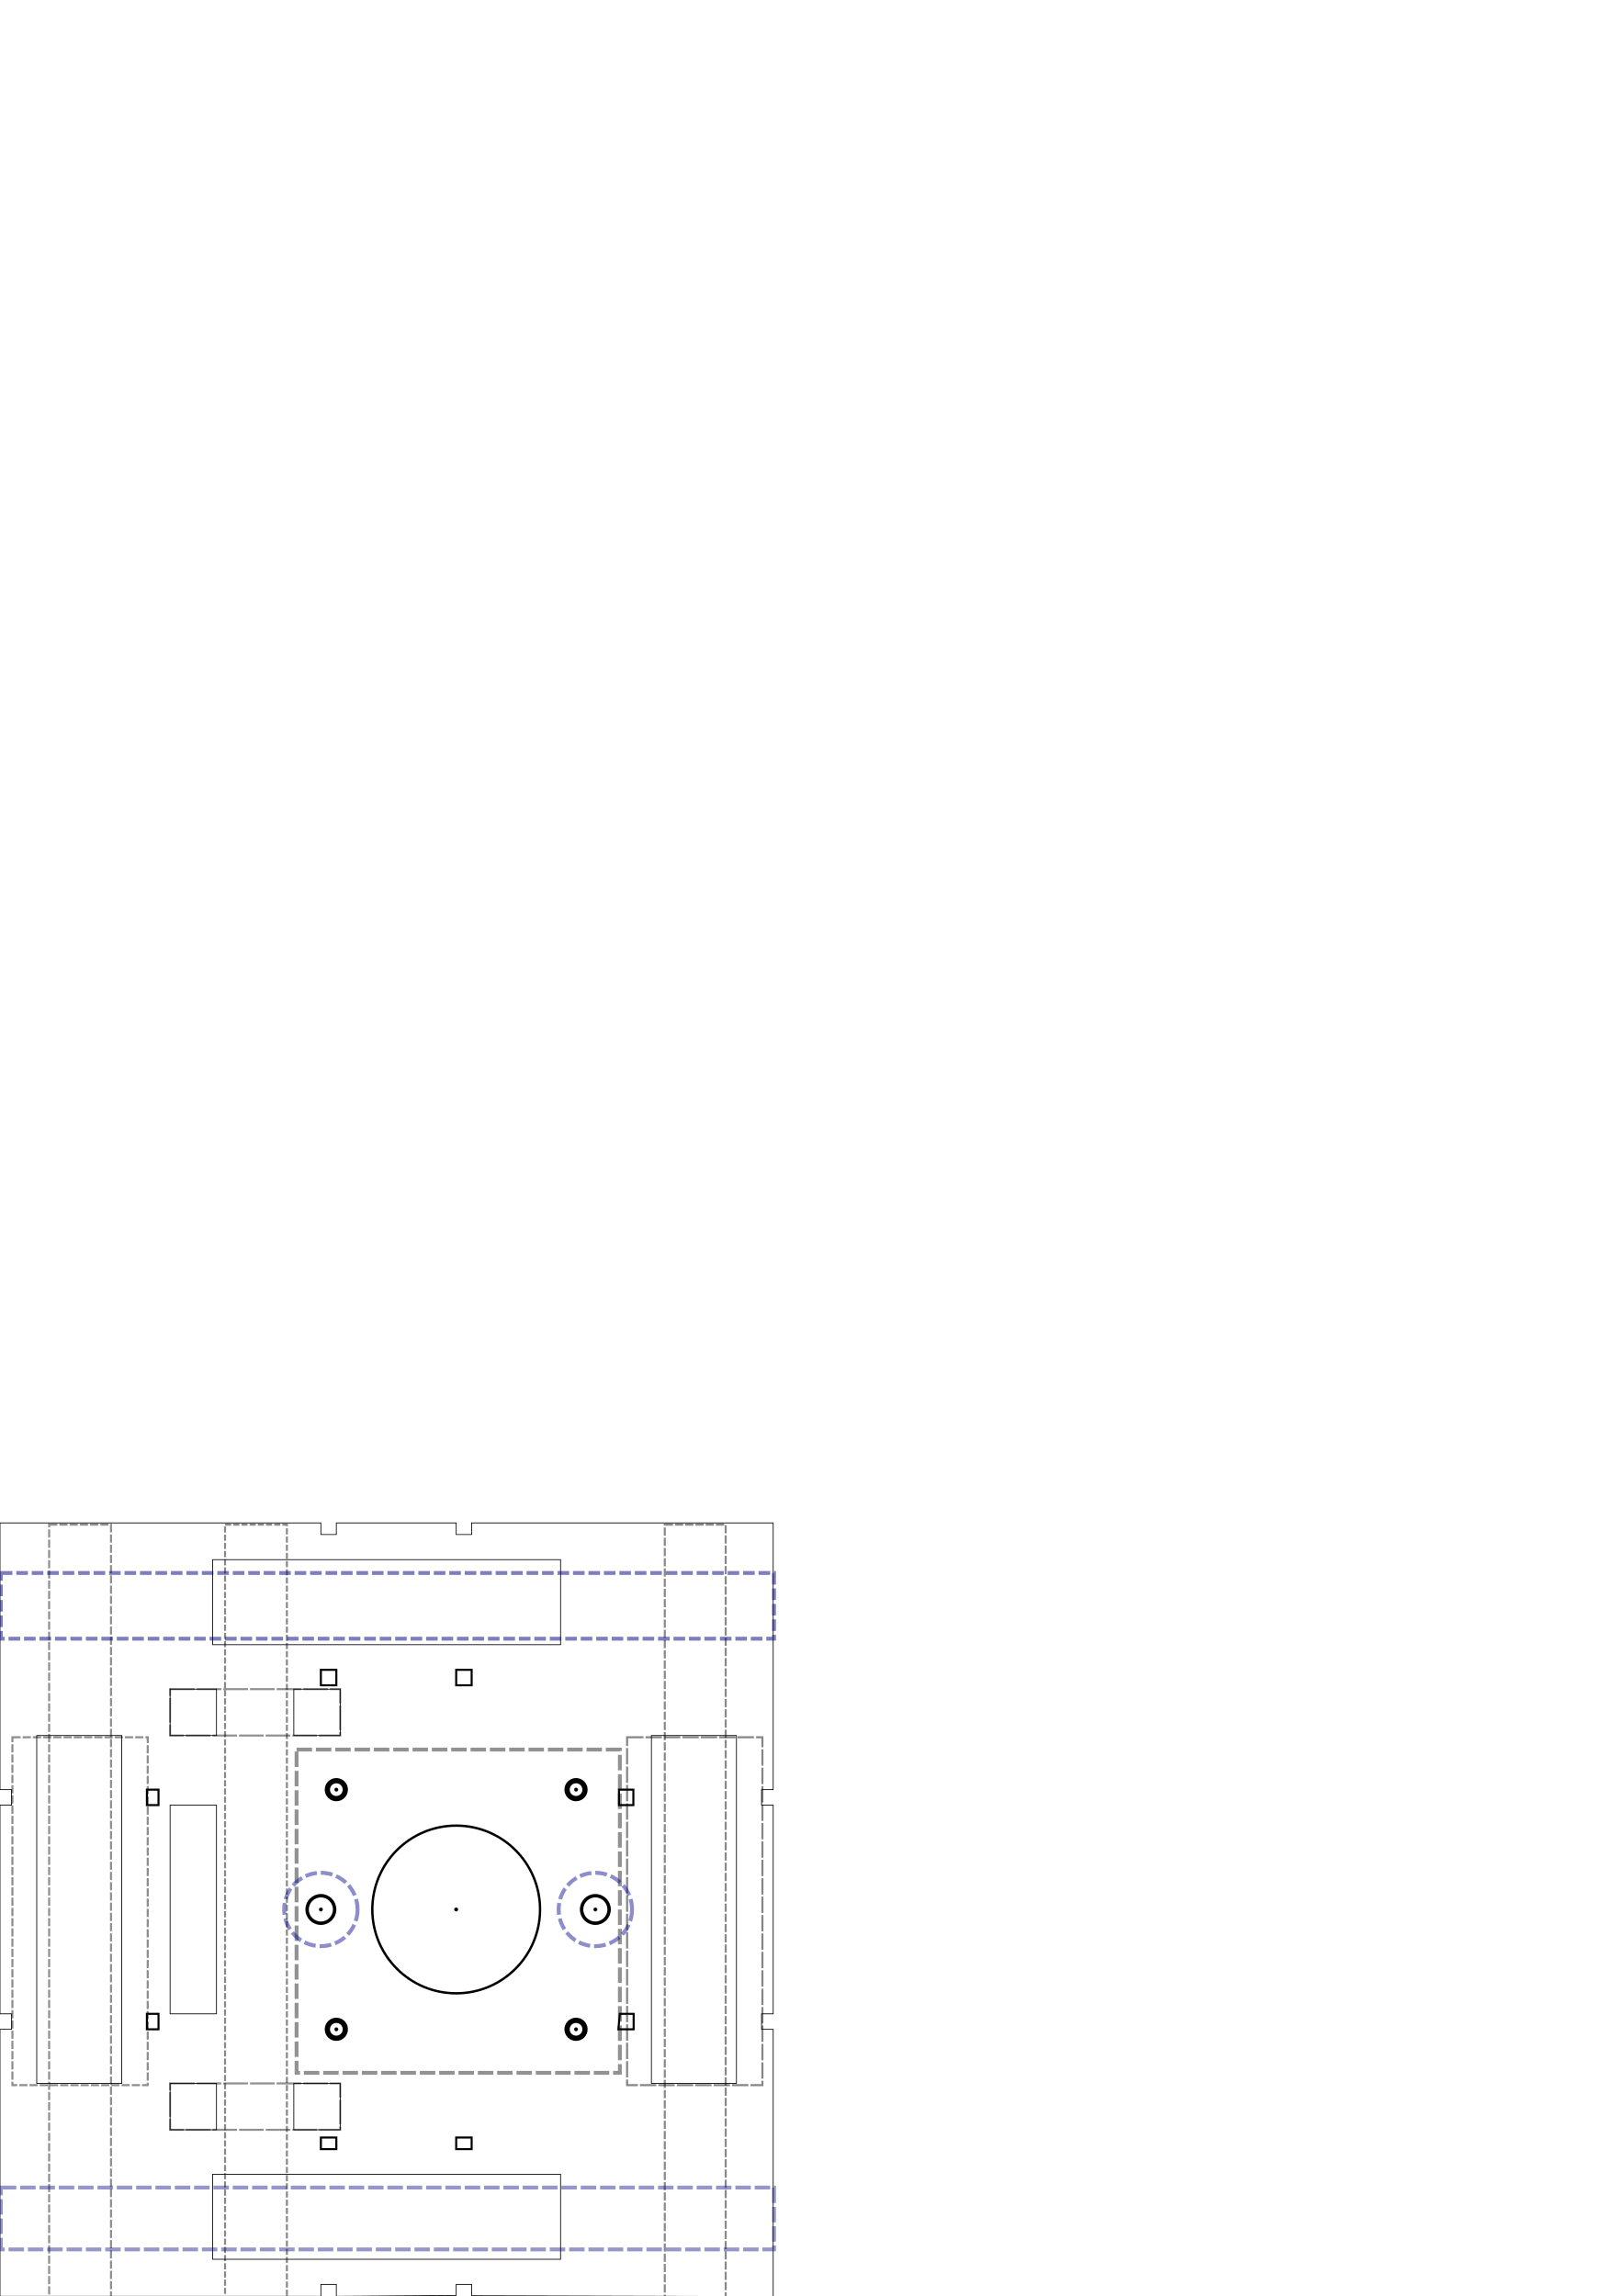
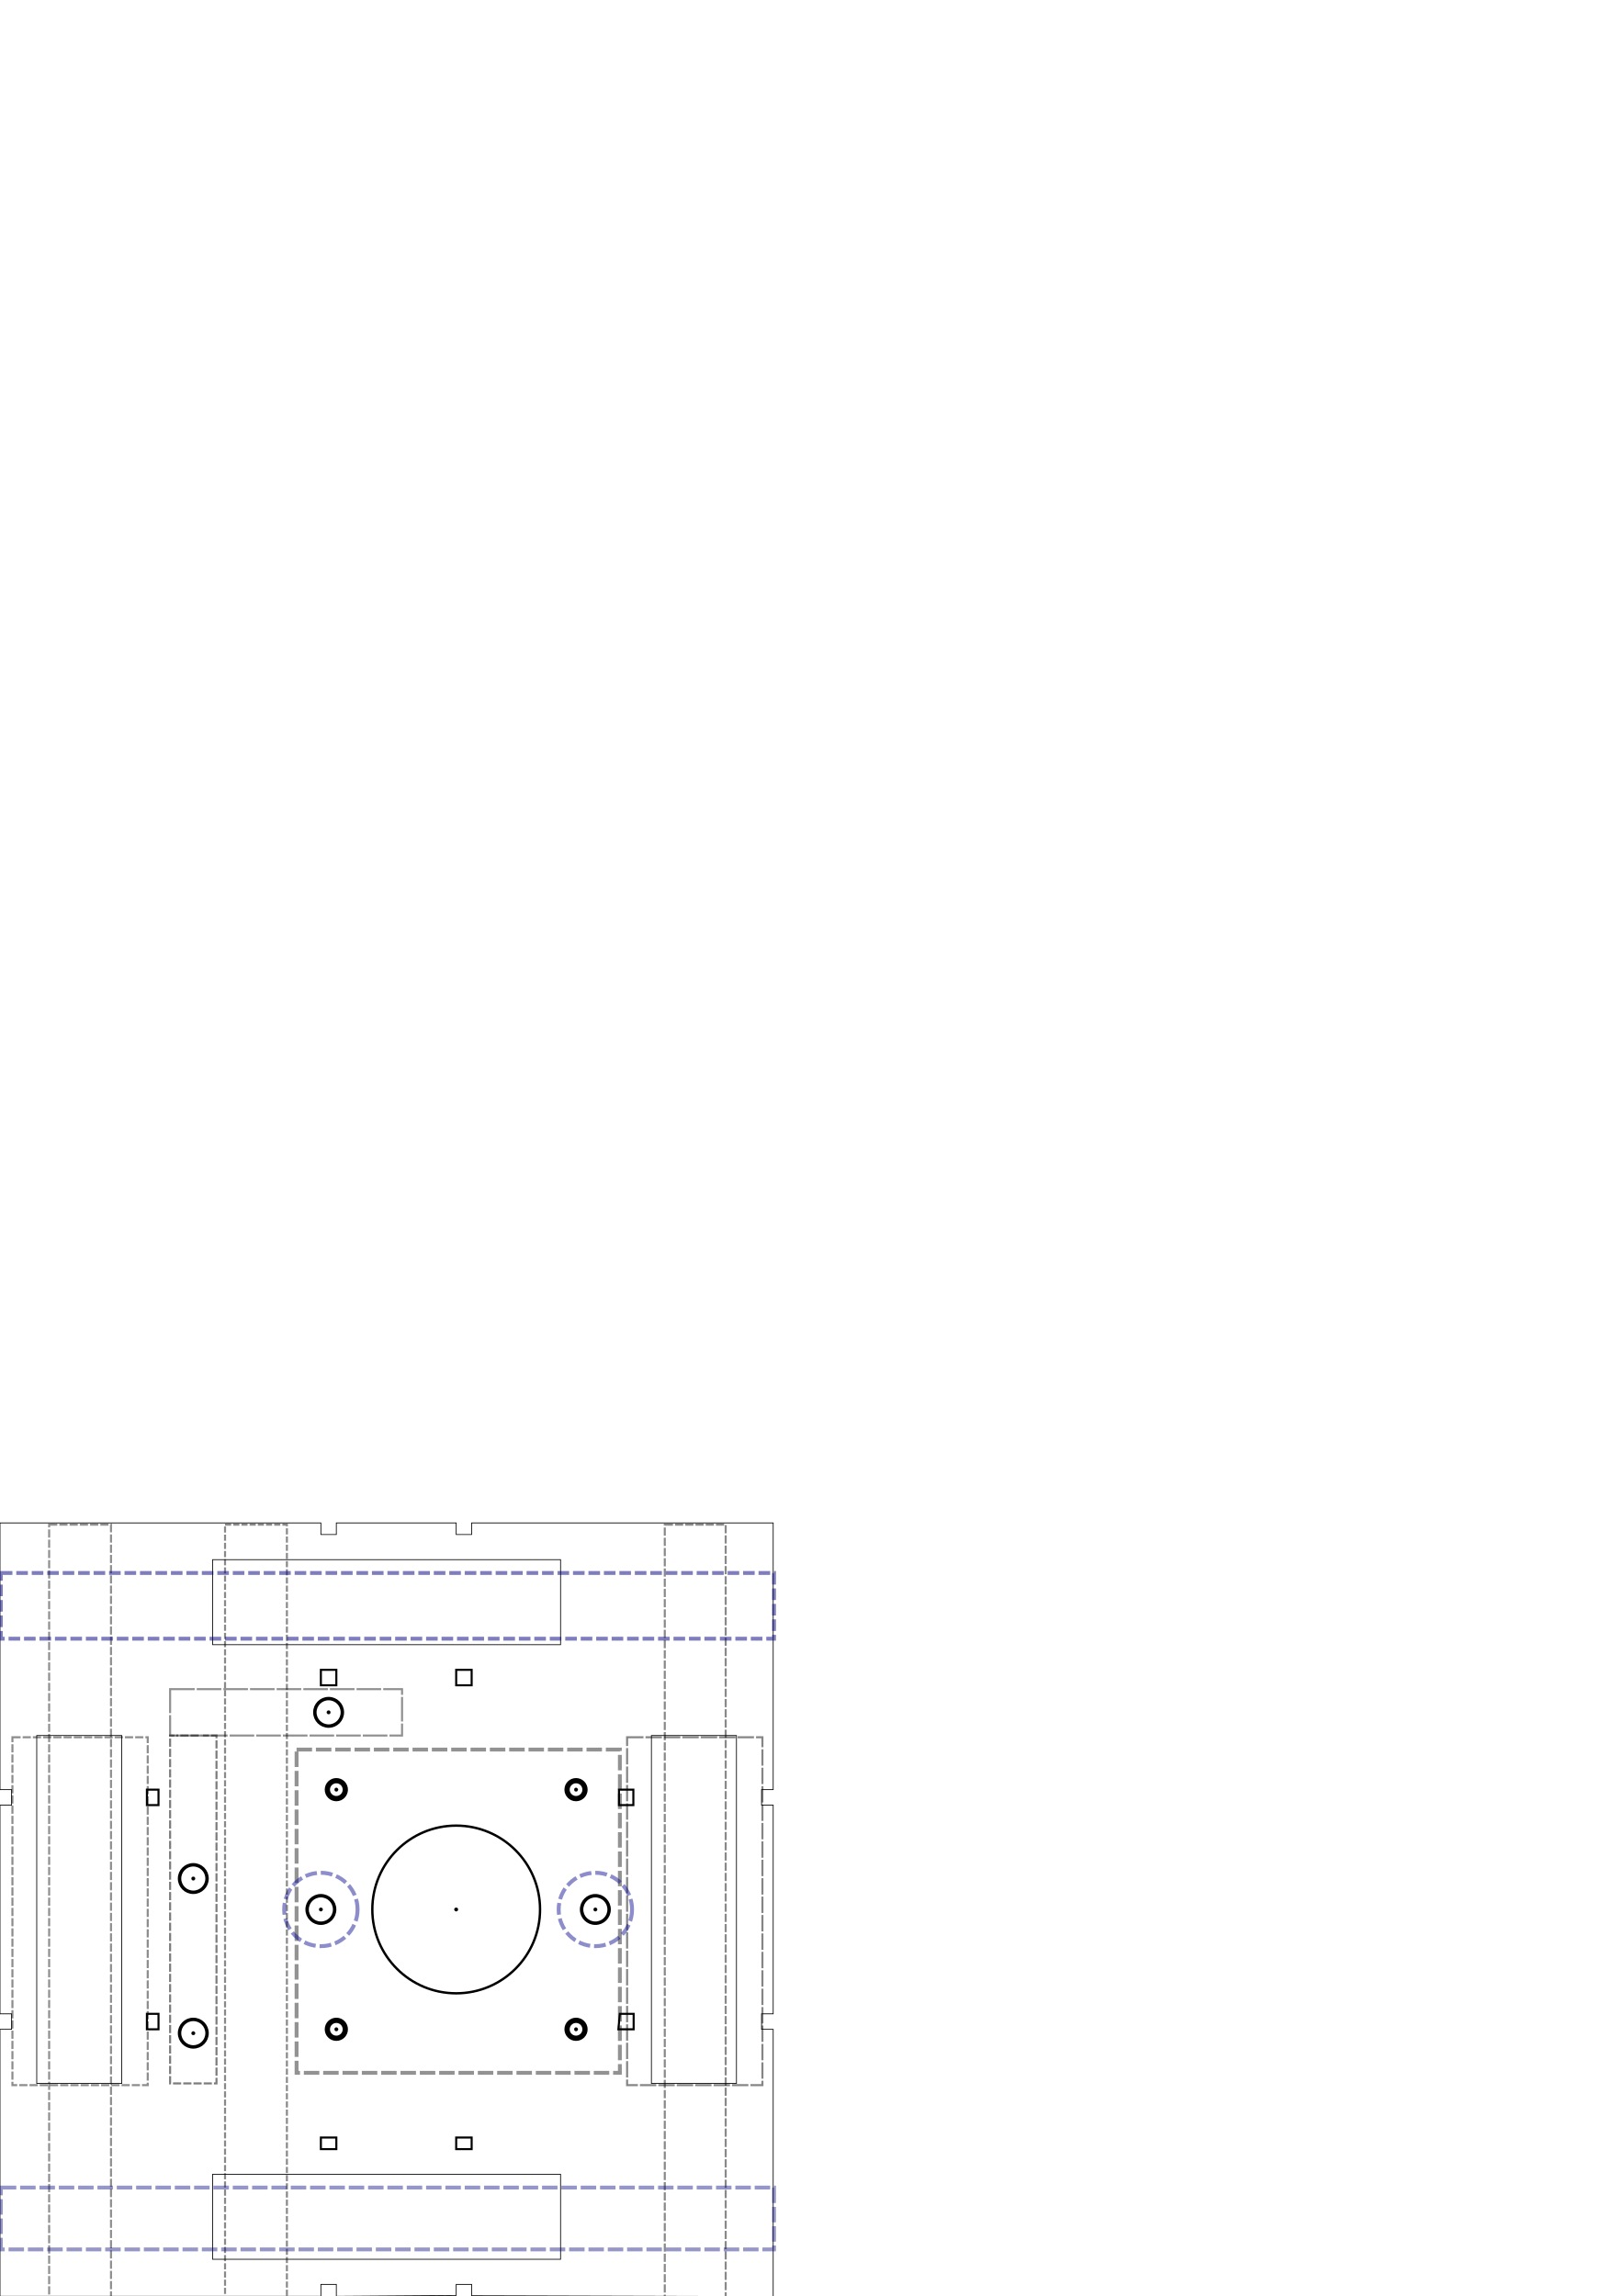
<svg xmlns="http://www.w3.org/2000/svg" width="210mm" height="297mm" viewBox="0 0 210 297" version="1.1" id="svg5175">
  <defs id="defs5169" />
  <g id="layer1">
    <ellipse style="fill:#000000;fill-opacity:1;stroke:#000000;stroke-width:0.021;stroke-miterlimit:4;stroke-dasharray:none;stroke-opacity:1" id="path877" cx="59" cy="247" rx="0.239" ry="0.239" />
    <circle style="fill:none;fill-opacity:1;stroke:#000000;stroke-width:0.308;stroke-miterlimit:4;stroke-dasharray:none;stroke-opacity:1" id="path879" cx="59" cy="247" r="10.846" />
    <ellipse style="fill:#000000;fill-opacity:1;stroke:#000000;stroke-width:0.021;stroke-miterlimit:4;stroke-dasharray:none;stroke-opacity:1" id="path877-3" cx="43.5" cy="231.5" rx="0.239" ry="0.239" />
    <ellipse style="fill:#000000;fill-opacity:1;stroke:#000000;stroke-width:0.021;stroke-miterlimit:4;stroke-dasharray:none;stroke-opacity:1" id="path877-6" cx="74.5" cy="231.5" rx="0.239" ry="0.239" />
    <ellipse style="fill:#000000;fill-opacity:1;stroke:#000000;stroke-width:0.021;stroke-miterlimit:4;stroke-dasharray:none;stroke-opacity:1" id="path877-7" cx="43.5" cy="262.5" rx="0.239" ry="0.239" />
    <ellipse style="fill:#000000;fill-opacity:1;stroke:#000000;stroke-width:0.021;stroke-miterlimit:4;stroke-dasharray:none;stroke-opacity:1" id="path877-5" cx="74.5" cy="262.5" rx="0.239" ry="0.239" />
    <circle style="fill:none;fill-opacity:1;stroke:#000000;stroke-width:0.678;stroke-miterlimit:4;stroke-dasharray:none;stroke-dashoffset:0;stroke-opacity:1" id="path1076" cx="43.5" cy="262.5" r="1.161" />
    <circle style="fill:none;fill-opacity:1;stroke:#000000;stroke-width:0.678;stroke-miterlimit:4;stroke-dasharray:none;stroke-dashoffset:0;stroke-opacity:1" id="path1076-3" cx="43.5" cy="231.5" r="1.161" />
    <circle style="fill:none;fill-opacity:1;stroke:#000000;stroke-width:0.678;stroke-miterlimit:4;stroke-dasharray:none;stroke-dashoffset:0;stroke-opacity:1" id="path1076-3-5" cx="74.5" cy="262.5" r="1.161" />
    <circle style="fill:none;fill-opacity:1;stroke:#000000;stroke-width:0.678;stroke-miterlimit:4;stroke-dasharray:none;stroke-dashoffset:0;stroke-opacity:1" id="path1076-3-6" cx="74.5" cy="231.5" r="1.161" />
    <ellipse style="fill:#000000;fill-opacity:1;stroke:#000000;stroke-width:0.021;stroke-miterlimit:4;stroke-dasharray:none;stroke-opacity:1" id="path877-7-2" cx="41.5" cy="247" rx="0.239" ry="0.239" />
    <ellipse style="fill:#000000;fill-opacity:1;stroke:#000000;stroke-width:0.021;stroke-miterlimit:4;stroke-dasharray:none;stroke-opacity:1" id="path877-7-9" cx="77" cy="247" rx="0.239" ry="0.239" />
    <circle style="fill:none;fill-opacity:1;stroke:#000000;stroke-width:0.443;stroke-miterlimit:4;stroke-dasharray:none;stroke-dashoffset:0;stroke-opacity:1" id="path1242" cx="41.5" cy="247" r="1.779" />
    <circle style="fill:none;fill-opacity:1;stroke:#000000;stroke-width:0.443;stroke-miterlimit:4;stroke-dasharray:none;stroke-dashoffset:0;stroke-opacity:1" id="path1242-1" cx="77" cy="247" r="1.779" />
    <path style="fill:none;stroke:#000000;stroke-width:0.1;stroke-linecap:butt;stroke-linejoin:miter;stroke-miterlimit:4;stroke-dasharray:none;stroke-opacity:1" d="m 84.25,224.5 11,0 0,45 -11,0 z" id="path1267" />
    <path style="fill:none;stroke:#000000;stroke-width:0.1;stroke-linecap:butt;stroke-linejoin:miter;stroke-miterlimit:4;stroke-dasharray:none;stroke-opacity:1" d="m 4.75,224.5 11,0 0,45 -11,0 z" id="path958" />
    <path style="fill:none;stroke:#000000;stroke-width:0.1;stroke-linecap:butt;stroke-linejoin:miter;stroke-miterlimit:4;stroke-dasharray:none;stroke-opacity:1" d="m 27.5,281.25 45,0 v 11 l -45,0 z" id="path989" />
    <path style="fill:none;stroke:#000000;stroke-width:0.1;stroke-linecap:butt;stroke-linejoin:miter;stroke-miterlimit:4;stroke-dasharray:none;stroke-opacity:1" d="m 27.5,201.75 h 45 v 11 l -45,0 z" id="path1015" />
    <path style="fill:none;stroke:#000000;stroke-width:0.265px;stroke-linecap:butt;stroke-linejoin:miter;stroke-opacity:1" d="m 19,231.5 h 1.5 v 2 H 19 Z" id="path1031" />
    <path style="fill:none;stroke:#000000;stroke-width:0.265px;stroke-linecap:butt;stroke-linejoin:miter;stroke-opacity:1" d="m 19,260.5 h 1.5 v 2 H 19 Z" id="path1033" />
    <path style="fill:none;stroke:#000000;stroke-width:0.265px;stroke-linecap:butt;stroke-linejoin:miter;stroke-opacity:1" d="m 80.165,260.5 h 1.787 v 2 h -1.973 z" id="path1035" />
    <path style="fill:none;stroke:#000000;stroke-width:0.265px;stroke-linecap:butt;stroke-linejoin:miter;stroke-opacity:1" d="m 80.053,231.5 v 2 h 1.862 v -2 z" id="path1037" />
    <path style="fill:none;stroke:#000000;stroke-width:0.265px;stroke-linecap:butt;stroke-linejoin:miter;stroke-opacity:1" d="M 41.5,216 H 43.5 v 2 h -2 z" id="path1050" />
    <path style="fill:none;stroke:#000000;stroke-width:0.265px;stroke-linecap:butt;stroke-linejoin:miter;stroke-opacity:1" d="m 59,216 h 2 v 2 H 59 Z" id="path1052" />
    <path style="fill:none;stroke:#000000;stroke-width:0.265px;stroke-linecap:butt;stroke-linejoin:miter;stroke-opacity:1" d="M 41.5,276.5 H 43.5 v 1.5 h -2 z" id="path228" />
    <path style="fill:none;stroke:#000000;stroke-width:0.265px;stroke-linecap:butt;stroke-linejoin:miter;stroke-opacity:1" d="m 59,276.5 h 2 v 1.5 H 59 Z" id="path230" />
    <path style="fill:none;stroke:#000000;stroke-width:0.1;stroke-linecap:butt;stroke-linejoin:miter;stroke-opacity:1;stroke-miterlimit:4;stroke-dasharray:none" d="M 100,297.074 61,296.963 V 295.5 H 59 v 1.426 l -15.5,0.112 V 295.5 h -2 v 1.537 H 0 V 262.5 h 1.5 v -2 H 0 c 0,0 0,-27 0,-27 h 1.5 v -2 H 0 V 197 h 41.5 c 0,0 0,1.5 0,1.5 H 43.5 V 197 c 0,0 15.5,0 15.5,0 v 1.5 h 2 V 197 h 39 v 34.5 h -1.5 v 2 h 1.5 v 27 h -1.5 v 2 h 1.5 z" id="path232" />
-     <path style="fill:none;stroke:#000000;stroke-width:0.1;stroke-linecap:butt;stroke-linejoin:miter;stroke-opacity:1;stroke-miterlimit:4;stroke-dasharray:none" d="m 22,218.5 h 6 v 6 H 22 Z" id="path559" />
-     <path style="fill:none;stroke:#000000;stroke-width:0.1;stroke-linecap:butt;stroke-linejoin:miter;stroke-opacity:1;stroke-miterlimit:4;stroke-dasharray:none" d="M 44,218.5 H 38 v 6 h 6 z" id="path572" />
-     <path style="fill:none;stroke:#000000;stroke-width:0.1;stroke-linecap:butt;stroke-linejoin:miter;stroke-opacity:1;stroke-miterlimit:4;stroke-dasharray:none" d="m 22,269.5 h 6 v 6 H 22 Z" id="path576" />
-     <path style="fill:none;stroke:#000000;stroke-width:0.1;stroke-linecap:butt;stroke-linejoin:miter;stroke-opacity:1;stroke-miterlimit:4;stroke-dasharray:none" d="M 44,269.5 H 38 v 6 h 6 z" id="path578" />
-     <path style="fill:none;stroke:#000000;stroke-width:0.1;stroke-linecap:butt;stroke-linejoin:miter;stroke-miterlimit:4;stroke-dasharray:none;stroke-opacity:1" d="m 22,233.5 h 6 l 1e-6,27 h -6 z" id="path584" />
+     <circle style="fill:none;fill-opacity:1;stroke:#000000;stroke-width:0.443;stroke-miterlimit:4;stroke-dasharray:none;stroke-dashoffset:0;stroke-opacity:1" id="path1242-2" cx="42.5" cy="221.5" r="1.779" />
+     <ellipse style="fill:#000000;fill-opacity:1;stroke:#000000;stroke-width:0.021;stroke-miterlimit:4;stroke-dasharray:none;stroke-opacity:1" id="path877-3-9" cx="42.5" cy="221.5" rx="0.239" ry="0.239" />
+     <circle style="fill:none;fill-opacity:1;stroke:#000000;stroke-width:0.443;stroke-miterlimit:4;stroke-dasharray:none;stroke-dashoffset:0;stroke-opacity:1" id="path1242-12" cx="25" cy="263" r="1.779" />
+     <ellipse style="fill:#000000;fill-opacity:1;stroke:#000000;stroke-width:0.021;stroke-miterlimit:4;stroke-dasharray:none;stroke-opacity:1" id="path877-7-7" cx="25" cy="263.01" rx="0.239" ry="0.239" />
+     <ellipse style="fill:#000000;fill-opacity:1;stroke:#000000;stroke-width:0.021;stroke-miterlimit:4;stroke-dasharray:none;stroke-opacity:1" id="path877-7-7-0" cx="25" cy="243" rx="0.239" ry="0.239" />
+     <circle style="fill:none;fill-opacity:1;stroke:#000000;stroke-width:0.443;stroke-miterlimit:4;stroke-dasharray:none;stroke-dashoffset:0;stroke-opacity:1" id="path1242-12-9" cx="25" cy="243" r="1.779" />
  </g>
  <g id="layer2" style="display:inline">
    <rect style="fill:none;fill-opacity:1;stroke:#000000;stroke-width:0.5;stroke-miterlimit:4;stroke-dasharray:2, 0.5;stroke-dashoffset:0;stroke-opacity:0.429" id="rect881" width="41.814" height="41.814" x="38.356" y="226.316" />
    <path style="fill:none;stroke:#000000;stroke-width:0.265;stroke-linecap:butt;stroke-linejoin:miter;stroke-miterlimit:4;stroke-dasharray:2.117, 0.265;stroke-dashoffset:0;stroke-opacity:0.477" d="m 81.106,224.723 h 17.5 v 45 H 81.106 Z" id="path128" />
    <circle style="fill:none;fill-opacity:1;stroke:#00008e;stroke-width:0.508;stroke-miterlimit:4;stroke-dasharray:1.524, 0.508;stroke-dashoffset:0;stroke-opacity:0.447" id="path132" cx="41.5" cy="247" r="4.746" />
    <ellipse style="fill:none;fill-opacity:1;stroke:#00008e;stroke-width:0.508;stroke-miterlimit:4;stroke-dasharray:1.524, 0.508;stroke-dashoffset:0;stroke-opacity:0.447" id="path132-3" cx="77" cy="247" rx="4.746" ry="4.746" />
    <path style="fill:none;stroke:#000000;stroke-width:0.265;stroke-linecap:butt;stroke-linejoin:miter;stroke-miterlimit:4;stroke-dasharray:1.058, 0.265;stroke-dashoffset:0;stroke-opacity:0.451" d="M 1.606,224.723 H 19.106 v 45 H 1.606 Z" id="path973" />
    <path style="fill:none;stroke:#000000;stroke-width:0.265;stroke-linecap:butt;stroke-linejoin:miter;stroke-miterlimit:4;stroke-dasharray:0.794, 0.265;stroke-dashoffset:0;stroke-opacity:0.461" d="m 29.106,197.223 h 8 v 100 h -8 z" id="path979" />
    <path style="fill:none;stroke:#000000;stroke-width:0.265;stroke-linecap:butt;stroke-linejoin:miter;stroke-miterlimit:4;stroke-dasharray:1.058, 0.265;stroke-dashoffset:0;stroke-opacity:0.438" d="m 6.356,197.223 h 8 v 100 H 6.356 Z" id="path997" />
    <path style="fill:none;stroke:#000000;stroke-width:0.265;stroke-linecap:butt;stroke-linejoin:miter;stroke-miterlimit:4;stroke-dasharray:1.058, 0.265;stroke-dashoffset:0;stroke-opacity:0.461" d="m 85.979,197.223 h 7.877 v 100 H 85.979 Z" id="path1003" />
    <path style="fill:none;stroke:#00007c;stroke-width:0.5;stroke-linecap:butt;stroke-linejoin:miter;stroke-miterlimit:4;stroke-dasharray:2, 0.5;stroke-dashoffset:0;stroke-opacity:0.414" d="M 0.106,282.973 H 100.106 v 8 H 0.106 Z" id="path1009" />
    <path style="fill:none;stroke:#00007e;stroke-width:0.5;stroke-linecap:butt;stroke-linejoin:miter;stroke-miterlimit:4;stroke-dasharray:1.5, 0.5;stroke-dashoffset:0;stroke-opacity:0.507" d="M 0.106,203.473 H 100.106 v 8.5 H 0.106 Z" id="path1023" />
-     <path style="fill:none;stroke:#000000;stroke-width:0.265;stroke-linecap:butt;stroke-linejoin:miter;stroke-miterlimit:4;stroke-dasharray:3.18, 0.265;stroke-dashoffset:0;stroke-opacity:0.434" d="m 22,269.5 h 22 v 6 H 22 Z" id="path238-6" />
-     <path style="fill:none;stroke:#000000;stroke-width:0.265;stroke-linecap:butt;stroke-linejoin:miter;stroke-miterlimit:4;stroke-dasharray:3.18, 0.265;stroke-dashoffset:0;stroke-opacity:0.434" d="m 22,218.5 h 22 v 6 H 22 Z" id="path238" />
+     <path style="fill:none;stroke:#000000;stroke-width:0.265;stroke-linecap:butt;stroke-linejoin:miter;stroke-miterlimit:4;stroke-dasharray:3.18, 0.265;stroke-dashoffset:0;stroke-opacity:0.434" d="m 22,218.5 h 30 v 6 H 22 Z" id="path238" />
+     <path style="fill:none;stroke:#000000;stroke-width:0.265;stroke-linecap:butt;stroke-linejoin:miter;stroke-miterlimit:4;stroke-dasharray:1.058, 0.265;stroke-dashoffset:0;stroke-opacity:0.514" d="m 22,224.5 h 6 v 45 H 22 Z" id="path1427" />
  </g>
</svg>
